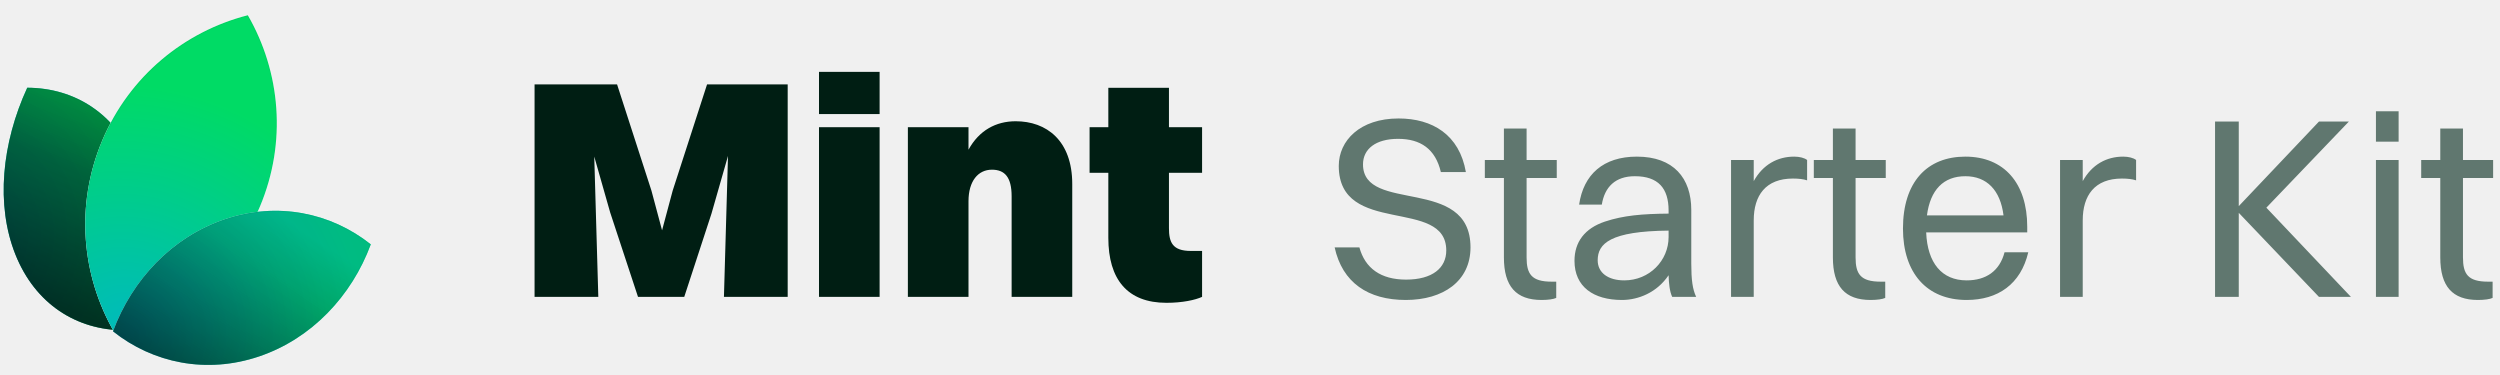
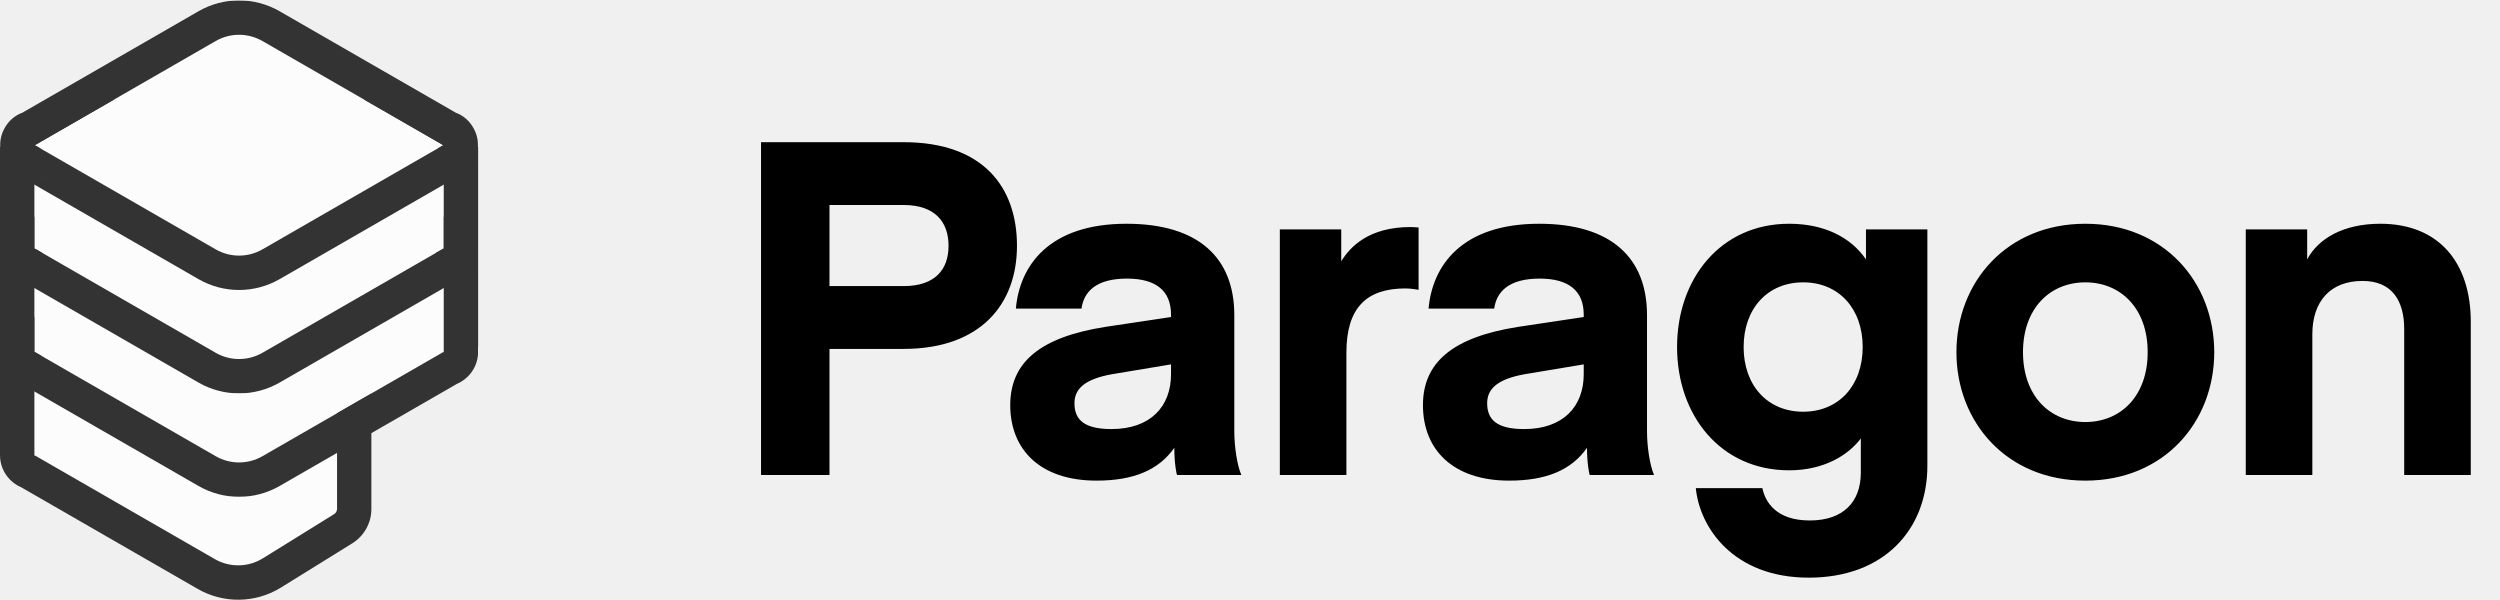
- <svg xmlns="http://www.w3.org/2000/svg" width="160" height="24" viewBox="0 0 160 24" fill="none">
-   <path d="M7.953 21.139C4.896 21.13 2.255 19.458 0.987 16.29C-0.28 13.121 0.109 9.163 1.744 5.615C4.801 5.624 7.442 7.296 8.71 10.465C9.977 13.633 9.588 17.591 7.953 21.139Z" fill="white" />
-   <path d="M7.953 21.139C4.896 21.13 2.255 19.458 0.987 16.29C-0.28 13.121 0.109 9.163 1.744 5.615C4.801 5.624 7.442 7.296 8.71 10.465C9.977 13.633 9.588 17.591 7.953 21.139Z" fill="url(#paint0_radial_115_86)" />
-   <path d="M7.953 21.139C4.896 21.13 2.255 19.458 0.987 16.29C-0.28 13.121 0.109 9.163 1.744 5.615C4.801 5.624 7.442 7.296 8.71 10.465C9.977 13.633 9.588 17.591 7.953 21.139Z" fill="black" fill-opacity="0.5" style="mix-blend-mode:hard-light" />
-   <path d="M7.953 21.139C4.896 21.13 2.255 19.458 0.987 16.29C-0.28 13.121 0.109 9.163 1.744 5.615C4.801 5.624 7.442 7.296 8.71 10.465C9.977 13.633 9.588 17.591 7.953 21.139Z" fill="url(#paint1_linear_115_86)" fill-opacity="0.5" style="mix-blend-mode:hard-light" />
-   <path d="M7.935 21.111C4.897 21.096 2.274 19.431 1.013 16.279C-0.248 13.124 0.136 9.182 1.762 5.643C4.8 5.659 7.423 7.324 8.684 10.476C9.945 13.63 9.561 17.572 7.935 21.111Z" stroke="url(#paint2_linear_115_86)" stroke-opacity="0.05" stroke-width="0.056" />
-   <path d="M7.31 21.257C11.354 20.221 14.884 17.375 16.628 13.236C18.373 9.097 17.945 4.587 15.86 0.976C11.816 2.012 8.287 4.858 6.542 8.998C4.797 13.137 5.225 17.646 7.31 21.257Z" fill="white" />
-   <path d="M7.31 21.257C11.354 20.221 14.884 17.375 16.628 13.236C18.373 9.097 17.945 4.587 15.86 0.976C11.816 2.012 8.287 4.858 6.542 8.998C4.797 13.137 5.225 17.646 7.31 21.257Z" fill="url(#paint3_radial_115_86)" />
-   <path d="M16.602 13.225C14.864 17.349 11.351 20.187 7.324 21.225C5.253 17.624 4.829 13.132 6.568 9.009C8.306 4.885 11.819 2.047 15.846 1.009C17.918 4.61 18.341 9.101 16.602 13.225Z" stroke="url(#paint4_linear_115_86)" stroke-opacity="0.05" stroke-width="0.056" />
-   <path d="M7.234 21.207C9.789 23.237 13.21 23.951 16.577 22.814C19.944 21.677 22.506 18.945 23.73 15.638C21.175 13.608 17.754 12.894 14.387 14.031C11.02 15.168 8.458 17.901 7.234 21.207Z" fill="white" />
-   <path d="M7.234 21.207C9.789 23.237 13.21 23.951 16.577 22.814C19.944 21.677 22.506 18.945 23.73 15.638C21.175 13.608 17.754 12.894 14.387 14.031C11.02 15.168 8.458 17.901 7.234 21.207Z" fill="url(#paint5_radial_115_86)" />
-   <path d="M7.234 21.207C9.789 23.237 13.21 23.951 16.577 22.814C19.944 21.677 22.506 18.945 23.73 15.638C21.175 13.608 17.754 12.894 14.387 14.031C11.02 15.168 8.458 17.901 7.234 21.207Z" fill="black" fill-opacity="0.2" style="mix-blend-mode:hard-light" />
-   <path d="M7.234 21.207C9.789 23.237 13.21 23.951 16.577 22.814C19.944 21.677 22.506 18.945 23.73 15.638C21.175 13.608 17.754 12.894 14.387 14.031C11.02 15.168 8.458 17.901 7.234 21.207Z" fill="url(#paint6_linear_115_86)" fill-opacity="0.5" style="mix-blend-mode:hard-light" />
-   <path d="M16.568 22.787C13.218 23.918 9.814 23.212 7.267 21.198C8.492 17.907 11.044 15.189 14.396 14.058C17.747 12.927 21.15 13.633 23.697 15.648C22.472 18.938 19.92 21.656 16.568 22.787Z" stroke="url(#paint7_linear_115_86)" stroke-opacity="0.05" stroke-width="0.056" />
-   <path d="M34.212 19V5.4H39.492L41.692 12.2L42.372 14.74L43.052 12.2L45.252 5.4H50.412V19H46.332L46.592 9.98L45.532 13.68L43.792 19H40.832L39.052 13.6L38.032 10.02L38.292 19H34.212ZM52.416 7.3V4.6H56.295V7.3H52.416ZM52.416 19V8.14H56.295V19H52.416ZM58.104 19V8.14H61.984V9.58C62.664 8.34 63.744 7.76 65.004 7.76C66.964 7.76 68.624 8.98 68.624 11.78V19H64.744V12.56C64.744 11.34 64.304 10.86 63.484 10.86C62.604 10.86 61.984 11.58 61.984 12.88V19H58.104ZM70.933 15.22V11.06H69.733V8.14H70.933V5.62H74.813V8.14H76.933V11.06H74.813V14.6C74.813 15.5 75.033 16.06 76.213 16.06H76.933V19C76.493 19.2 75.673 19.38 74.653 19.38C72.153 19.38 70.933 17.88 70.933 15.22Z" fill="#001E13" />
-   <path d="M87.232 10.519C87.232 13.687 94.112 11.229 94.112 15.832C94.112 17.994 92.364 19.198 89.971 19.198C87.562 19.198 85.912 18.093 85.417 15.832H87.001C87.364 17.169 88.371 17.895 89.987 17.895C91.671 17.895 92.561 17.152 92.561 16.03C92.561 12.598 85.681 15.155 85.681 10.618C85.681 9.001 87.034 7.582 89.509 7.582C91.671 7.582 93.403 8.621 93.816 11.014H92.215C91.868 9.529 90.912 8.886 89.476 8.886C88.057 8.886 87.232 9.529 87.232 10.519ZM96.25 16.476V11.393H95.029V10.239H96.25V8.226H97.702V10.239H99.632V11.393H97.702V16.476C97.702 17.532 98.015 18.026 99.302 18.026H99.599V19.066C99.434 19.148 99.071 19.198 98.659 19.198C97.025 19.198 96.25 18.323 96.25 16.476ZM102.516 13.093H101.064C101.345 11.162 102.615 10.024 104.76 10.024C107.103 10.024 108.242 11.393 108.242 13.44V16.888C108.242 17.895 108.324 18.521 108.555 19H107.021C106.856 18.654 106.806 18.142 106.79 17.614C106.047 18.72 104.859 19.198 103.803 19.198C101.988 19.198 100.767 18.357 100.767 16.69C100.767 15.486 101.427 14.611 102.714 14.182C103.902 13.786 105.107 13.687 106.79 13.671V13.473C106.79 12.053 106.13 11.278 104.628 11.278C103.374 11.278 102.698 11.971 102.516 13.093ZM102.252 16.657C102.252 17.465 102.929 17.944 103.952 17.944C105.569 17.944 106.79 16.674 106.79 15.172V14.759C103.061 14.793 102.252 15.585 102.252 16.657ZM110.787 19V10.239H112.239V11.591C112.833 10.519 113.774 10.024 114.83 10.024C115.176 10.024 115.49 10.107 115.655 10.239V11.542C115.407 11.46 115.094 11.427 114.747 11.427C112.998 11.427 112.239 12.515 112.239 14.1V19H110.787ZM117.305 16.476V11.393H116.084V10.239H117.305V8.226H118.757V10.239H120.688V11.393H118.757V16.476C118.757 17.532 119.071 18.026 120.358 18.026H120.655V19.066C120.49 19.148 120.127 19.198 119.714 19.198C118.081 19.198 117.305 18.323 117.305 16.476ZM129.809 16.145C129.33 18.192 127.862 19.198 125.865 19.198C123.324 19.198 121.79 17.482 121.79 14.627C121.79 11.658 123.324 10.024 125.783 10.024C128.258 10.024 129.743 11.723 129.743 14.512V14.875H123.275C123.357 16.838 124.281 17.944 125.865 17.944C127.103 17.944 127.977 17.35 128.291 16.145H129.809ZM125.783 11.278C124.38 11.278 123.539 12.152 123.324 13.786H128.225C128.027 12.169 127.152 11.278 125.783 11.278ZM131.843 19V10.239H133.295V11.591C133.889 10.519 134.829 10.024 135.885 10.024C136.232 10.024 136.545 10.107 136.71 10.239V11.542C136.463 11.46 136.149 11.427 135.803 11.427C134.054 11.427 133.295 12.515 133.295 14.1V19H131.843ZM141.763 19V7.78H143.281V13.192L148.413 7.78H150.327L145.047 13.291L150.459 19H148.413L143.281 13.621V19H141.763ZM152.06 9.067V7.12H153.512V9.067H152.06ZM152.06 19V10.239H153.512V19H152.06ZM156.178 16.476V11.393H154.957V10.239H156.178V8.226H157.63V10.239H159.56V11.393H157.63V16.476C157.63 17.532 157.943 18.026 159.23 18.026H159.527V19.066C159.362 19.148 158.999 19.198 158.587 19.198C156.953 19.198 156.178 18.323 156.178 16.476Z" fill="#002719" fill-opacity="0.6" />
-   <defs>
-     <radialGradient id="paint0_radial_115_86" cx="0" cy="0" r="1" gradientUnits="userSpaceOnUse" gradientTransform="translate(-3.00503 15.023) rotate(-10.029) scale(17.9572 17.784)">
-       <stop stop-color="#00B0BB" />
-       <stop offset="1" stop-color="#00DB65" />
-     </radialGradient>
-     <linearGradient id="paint1_linear_115_86" x1="7.39" y1="4.813" x2="1.63" y2="18.689" gradientUnits="userSpaceOnUse">
-       <stop stop-color="#18E299" />
-       <stop offset="1" />
-     </linearGradient>
-     <linearGradient id="paint2_linear_115_86" x1="7.948" y1="8.016" x2="1.761" y2="18.746" gradientUnits="userSpaceOnUse">
-       <stop />
-       <stop offset="1" stop-opacity="0" />
-     </linearGradient>
-     <radialGradient id="paint3_radial_115_86" cx="0" cy="0" r="1" gradientUnits="userSpaceOnUse" gradientTransform="translate(8.11404 20.8822) rotate(-75.7542) scale(21.6246 23.7772)">
-       <stop stop-color="#00BBBB" />
-       <stop offset="0.713" stop-color="#00DB65" />
-     </radialGradient>
-     <linearGradient id="paint4_linear_115_86" x1="7.602" y1="5.871" x2="15.556" y2="16.372" gradientUnits="userSpaceOnUse">
-       <stop />
-       <stop offset="1" stop-opacity="0" />
-     </linearGradient>
-     <radialGradient id="paint5_radial_115_86" cx="0" cy="0" r="1" gradientUnits="userSpaceOnUse" gradientTransform="translate(7.84537 21.5181) rotate(-20.3525) scale(18.5603 17.32)">
-       <stop stop-color="#00B0BB" />
-       <stop offset="1" stop-color="#00DB65" />
-     </radialGradient>
-     <linearGradient id="paint6_linear_115_86" x1="16.808" y1="13.007" x2="10.041" y2="22.994" gradientUnits="userSpaceOnUse">
-       <stop stop-color="#00B1BC" />
-       <stop offset="1" />
-     </linearGradient>
-     <linearGradient id="paint7_linear_115_86" x1="16.808" y1="13.007" x2="14.169" y2="23.841" gradientUnits="userSpaceOnUse">
-       <stop />
-       <stop offset="1" stop-opacity="0" />
-     </linearGradient>
-   </defs>
+ <svg xmlns="http://www.w3.org/2000/svg" width="800" height="192" viewBox="0 0 800 192" fill="none">
+   <mask id="path-1-outside-1" maskUnits="userSpaceOnUse" x="3.05176e-05" y="97.422" width="119" height="95" fill="black">
+     <rect fill="white" x="3.05176e-05" y="97.422" width="119" height="95" />
+     <path fill-rule="evenodd" clip-rule="evenodd" d="M20.787 109.957C15.348 110.074 11 114.515 11 119.955L11 145.663C11 145.75 11.07 145.82 11.156 145.82H11.214C11.252 145.82 11.289 145.83 11.321 145.848L68.73 178.91C73.515 181.666 79.427 181.57 84.121 178.66L106.91 164.529C107.499 164.165 107.856 163.522 107.856 162.83L107.857 145.82V123.422C107.857 115.012 100.944 108.246 92.536 108.425L20.787 109.957Z" />
+   </mask>
+   <path fill-rule="evenodd" clip-rule="evenodd" d="M20.787 109.957C15.348 110.074 11 114.515 11 119.955L11 145.663C11 145.75 11.07 145.82 11.156 145.82H11.214C11.252 145.82 11.289 145.83 11.321 145.848L68.73 178.91C73.515 181.666 79.427 181.57 84.121 178.66L106.91 164.529C107.499 164.165 107.856 163.522 107.856 162.83L107.857 145.82V123.422C107.857 115.012 100.944 108.246 92.536 108.425L20.787 109.957Z" fill="#FCFCFC" />
+   <path d="M11 119.955L22 119.955V119.955L11 119.955ZM20.787 109.957L21.021 120.955L20.787 109.957ZM106.91 164.529L112.707 173.878L112.707 173.878L106.91 164.529ZM107.856 162.83L96.856 162.83V162.83H107.856ZM107.857 145.82L118.857 145.82V145.82H107.857ZM68.73 178.91L63.24 188.443L68.73 178.91ZM84.121 178.66L78.324 169.311L84.121 178.66ZM11.321 145.848L16.811 136.316H16.811L11.321 145.848ZM22 119.955C22 120.499 21.565 120.943 21.021 120.955L20.552 98.96C9.131 99.204 1.52588e-05 108.532 3.05176e-05 119.955L22 119.955ZM22 145.663L22 119.955L3.05176e-05 119.955L4.76837e-05 145.663L22 145.663ZM11.214 134.82H11.156V156.82H11.214V134.82ZM74.22 169.378L16.811 136.316L5.831 155.381L63.24 188.443L74.22 169.378ZM101.114 155.181L78.324 169.311L89.917 188.009L112.707 173.878L101.114 155.181ZM96.856 162.83C96.856 159.715 98.467 156.822 101.114 155.181L112.707 173.878C116.531 171.508 118.856 167.328 118.856 162.83H96.856ZM96.856 145.82L96.856 162.83L118.856 162.83L118.857 145.82L96.856 145.82ZM96.856 123.422V145.82H118.857V123.422H96.856ZM21.021 120.955L92.771 119.423L92.301 97.428L20.552 98.96L21.021 120.955ZM63.24 188.443C71.535 193.219 81.783 193.053 89.917 188.009L78.324 169.311C77.072 170.087 75.496 170.113 74.22 169.378L63.24 188.443ZM118.857 123.422C118.857 108.845 106.875 97.116 92.301 97.428L92.771 119.423C95.013 119.375 96.856 121.179 96.856 123.422H118.857ZM11.214 156.82C9.325 156.82 7.469 156.324 5.831 155.381L16.811 136.316C15.108 135.336 13.178 134.82 11.214 134.82V156.82ZM4.76837e-05 145.665C0.001 151.826 4.995 156.82 11.156 156.82V134.82C17.145 134.82 21.999 139.674 22 145.662L4.76837e-05 145.665Z" fill="#333333" mask="url(#path-1-outside-1)" />
+   <mask id="path-3-outside-2" maskUnits="userSpaceOnUse" x="0" y="63.005" width="153" height="96" fill="black">
+     <rect fill="white" y="63.005" width="153" height="96" />
+     <path fill-rule="evenodd" clip-rule="evenodd" d="M132.505 77.834L76.5 75.005L20.495 77.834C15.175 78.103 11 82.495 11 87.822L11 112.571C11 112.657 11.07 112.727 11.156 112.727H11.214C11.251 112.727 11.288 112.736 11.32 112.755L69.014 145.981C73.648 148.65 79.352 148.65 83.986 145.981L141.68 112.755C141.712 112.736 141.749 112.727 141.786 112.727H141.844C141.93 112.727 142 112.657 142 112.571V87.822C142 82.495 137.825 78.103 132.505 77.834Z" />
+   </mask>
+   <path fill-rule="evenodd" clip-rule="evenodd" d="M132.505 77.834L76.5 75.005L20.495 77.834C15.175 78.103 11 82.495 11 87.822L11 112.571C11 112.657 11.07 112.727 11.156 112.727H11.214C11.251 112.727 11.288 112.736 11.32 112.755L69.014 145.981C73.648 148.65 79.352 148.65 83.986 145.981L141.68 112.755C141.712 112.736 141.749 112.727 141.786 112.727H141.844C141.93 112.727 142 112.657 142 112.571V87.822C142 82.495 137.825 78.103 132.505 77.834Z" fill="#FCFCFC" />
+   <path d="M76.5 75.005L77.055 64.019L76.5 63.991L75.945 64.019L76.5 75.005ZM132.505 77.834L133.06 66.848L132.505 77.834ZM20.495 77.834L19.94 66.848L20.495 77.834ZM11 87.822L22 87.822V87.822H11ZM141.68 112.755L136.19 103.223L141.68 112.755ZM69.014 145.981L63.524 155.513L69.014 145.981ZM11.32 112.755L16.81 103.223L11.32 112.755ZM75.945 85.991L131.95 88.82L133.06 66.848L77.055 64.019L75.945 85.991ZM21.05 88.82L77.055 85.991L75.945 64.019L19.94 66.848L21.05 88.82ZM22 87.822C22 88.354 21.582 88.793 21.05 88.82L19.94 66.848C8.768 67.413 3.8147e-06 76.636 3.8147e-06 87.822H22ZM22 112.571L22 87.822L3.8147e-06 87.822L0 112.571H22ZM11.214 101.727H11.156V123.727H11.214V101.727ZM74.504 136.449L16.81 103.223L5.831 122.287L63.524 155.513L74.504 136.449ZM136.19 103.223L78.496 136.449L89.476 155.513L147.169 122.287L136.19 103.223ZM141.844 101.727H141.786V123.727H141.844V101.727ZM131 87.822V112.571H153V87.822H131ZM131.95 88.82C131.418 88.793 131 88.354 131 87.822H153C153 76.636 144.232 67.413 133.06 66.848L131.95 88.82ZM141.844 123.727C148.005 123.727 153 118.732 153 112.571H131C131 106.582 135.855 101.727 141.844 101.727V123.727ZM147.169 122.287C145.532 123.23 143.676 123.727 141.786 123.727V101.727C139.822 101.727 137.892 102.242 136.19 103.223L147.169 122.287ZM63.524 155.513C71.556 160.139 81.444 160.139 89.476 155.513L78.496 136.449C77.261 137.16 75.739 137.16 74.504 136.449L63.524 155.513ZM11.214 123.727C9.324 123.727 7.468 123.23 5.831 122.287L16.81 103.223C15.108 102.242 13.178 101.727 11.214 101.727V123.727ZM0 112.571C0 118.732 4.995 123.727 11.156 123.727V101.727C17.145 101.727 22 106.581 22 112.57L0 112.571Z" fill="#333333" mask="url(#path-3-outside-2)" />
+   <mask id="path-5-outside-3" maskUnits="userSpaceOnUse" x="0" y="29.911" width="153" height="96" fill="black">
+     <rect fill="white" y="29.911" width="153" height="96" />
+     <path fill-rule="evenodd" clip-rule="evenodd" d="M132.253 43.32L76.5 41.911L20.747 43.32C15.325 43.457 11 47.892 11 53.317L11 79.477C11 79.563 11.07 79.633 11.156 79.633H11.214C11.252 79.633 11.289 79.643 11.321 79.662L69.014 112.887C73.648 115.556 79.352 115.556 83.986 112.887L141.679 79.662C141.712 79.643 141.748 79.633 141.786 79.633H141.844C141.93 79.633 142 79.563 142 79.477V53.317C142 47.892 137.675 43.457 132.253 43.32Z" />
+   </mask>
+   <path fill-rule="evenodd" clip-rule="evenodd" d="M132.253 43.32L76.5 41.911L20.747 43.32C15.325 43.457 11 47.892 11 53.317L11 79.477C11 79.563 11.07 79.633 11.156 79.633H11.214C11.252 79.633 11.289 79.643 11.321 79.662L69.014 112.887C73.648 115.556 79.352 115.556 83.986 112.887L141.679 79.662C141.712 79.643 141.748 79.633 141.786 79.633H141.844C141.93 79.633 142 79.563 142 79.477V53.317C142 47.892 137.675 43.457 132.253 43.32Z" fill="#FCFCFC" />
+   <path d="M76.5 41.911L76.778 30.915L76.5 30.908L76.222 30.915L76.5 41.911ZM132.253 43.32L132.53 32.323L132.253 43.32ZM20.747 43.32L21.025 54.316L20.747 43.32ZM11 53.317L22 53.317V53.317H11ZM141.679 79.662L147.169 89.194L141.679 79.662ZM11.321 79.662L16.811 70.129L11.321 79.662ZM76.222 52.908L131.975 54.316L132.53 32.323L76.778 30.915L76.222 52.908ZM21.025 54.316L76.778 52.908L76.222 30.915L20.47 32.323L21.025 54.316ZM22 53.317C22 53.859 21.567 54.303 21.025 54.316L20.47 32.323C9.082 32.611 1.04904e-05 41.925 1.04904e-05 53.317H22ZM22 79.477L22 53.317L1.04904e-05 53.317L0 79.477L22 79.477ZM11.214 68.633H11.156V90.633H11.214V68.633ZM74.504 103.355L16.811 70.129L5.831 89.194L63.524 122.42L74.504 103.355ZM136.189 70.129L78.496 103.355L89.476 122.42L147.169 89.194L136.189 70.129ZM141.844 68.633H141.786V90.633H141.844V68.633ZM131 53.317V79.477H153V53.317H131ZM131.975 54.316C131.432 54.303 131 53.859 131 53.317H153C153 41.925 143.918 32.611 132.53 32.323L131.975 54.316ZM141.844 90.633C148.005 90.633 153 85.638 153 79.477H131C131 73.488 135.855 68.633 141.844 68.633V90.633ZM147.169 89.194C145.531 90.137 143.675 90.633 141.786 90.633V68.633C139.822 68.633 137.892 69.149 136.189 70.129L147.169 89.194ZM63.524 122.42C71.556 127.045 81.444 127.045 89.476 122.42L78.496 103.355C77.261 104.067 75.739 104.067 74.504 103.355L63.524 122.42ZM11.214 90.633C9.325 90.633 7.468 90.137 5.831 89.194L16.811 70.129C15.108 69.149 13.178 68.633 11.214 68.633V90.633ZM0 79.478C0 85.639 4.995 90.633 11.156 90.633V68.633C17.145 68.633 22 73.488 22 79.476L0 79.478Z" fill="#333333" mask="url(#path-5-outside-3)" />
+   <mask id="path-7-outside-4" maskUnits="userSpaceOnUse" x="-0.922" y="0.128" width="154" height="93" fill="black">
+     <rect fill="white" x="-0.922" y="0.128" width="154" height="93" />
+     <path fill-rule="evenodd" clip-rule="evenodd" d="M141.746 46.383C141.735 46.383 141.723 46.38 141.713 46.374L83.986 13.129C79.352 10.461 73.648 10.461 69.014 13.129L11.287 46.374C11.277 46.38 11.265 46.383 11.254 46.383H11.107C11.078 46.383 11.067 46.422 11.093 46.437C11.112 46.448 11.112 46.475 11.093 46.486C11.067 46.501 11.078 46.54 11.107 46.54H11.254C11.265 46.54 11.277 46.543 11.287 46.549L69.014 79.794C73.648 82.463 79.352 82.463 83.986 79.794L141.713 46.549C141.723 46.543 141.735 46.54 141.746 46.54H141.893C141.922 46.54 141.933 46.501 141.907 46.486C141.888 46.475 141.888 46.448 141.907 46.437C141.933 46.422 141.922 46.383 141.893 46.383H141.746Z" />
+   </mask>
+   <path fill-rule="evenodd" clip-rule="evenodd" d="M141.746 46.383C141.735 46.383 141.723 46.38 141.713 46.374L83.986 13.129C79.352 10.461 73.648 10.461 69.014 13.129L11.287 46.374C11.277 46.38 11.265 46.383 11.254 46.383H11.107C11.078 46.383 11.067 46.422 11.093 46.437C11.112 46.448 11.112 46.475 11.093 46.486C11.067 46.501 11.078 46.54 11.107 46.54H11.254C11.265 46.54 11.277 46.543 11.287 46.549L69.014 79.794C73.648 82.463 79.352 82.463 83.986 79.794L141.713 46.549C141.723 46.543 141.735 46.54 141.746 46.54H141.893C141.922 46.54 141.933 46.501 141.907 46.486C141.888 46.475 141.888 46.448 141.907 46.437C141.933 46.422 141.922 46.383 141.893 46.383H141.746Z" fill="#FCFCFC" />
+   <path d="M141.713 46.549L147.202 56.081L141.713 46.549ZM69.014 79.794L63.525 89.326L69.014 79.794ZM83.986 79.794L89.476 89.326L83.986 79.794ZM11.287 46.549L5.798 56.081L11.287 46.549ZM11.287 46.374L16.777 55.907L11.287 46.374ZM141.713 46.374L136.223 55.907L141.713 46.374ZM78.496 22.662L136.223 55.907L147.202 36.842L89.476 3.597L78.496 22.662ZM16.777 55.907L74.504 22.662L63.525 3.597L5.798 36.842L16.777 55.907ZM11.107 57.383H11.254V35.383H11.107V57.383ZM11.254 35.54H11.107V57.54H11.254V35.54ZM74.504 70.262L16.777 37.017L5.798 56.081L63.525 89.326L74.504 70.262ZM136.223 37.017L78.496 70.262L89.476 89.326L147.202 56.081L136.223 37.017ZM141.893 35.54H141.746V57.54H141.893V35.54ZM141.746 57.383H141.893V35.383H141.746V57.383ZM147.397 55.969C157.18 50.335 153.183 35.383 141.893 35.383V57.383C130.662 57.383 126.685 42.509 136.418 36.904L147.397 55.969ZM147.397 36.954C154.725 41.174 154.725 51.749 147.397 55.969L136.418 36.904C129.051 41.147 129.052 51.777 136.418 56.019L147.397 36.954ZM141.893 57.54C153.184 57.54 157.179 42.588 147.397 36.954L136.418 56.019C126.686 50.414 130.66 35.54 141.893 35.54V57.54ZM147.202 56.081C145.543 57.037 143.661 57.54 141.746 57.54V35.54C139.808 35.54 137.903 36.049 136.223 37.017L147.202 56.081ZM63.525 89.326C71.556 93.952 81.444 93.952 89.476 89.326L78.496 70.262C77.261 70.973 75.74 70.973 74.504 70.262L63.525 89.326ZM11.254 57.54C9.338 57.54 7.457 57.037 5.798 56.081L16.777 37.017C15.097 36.049 13.193 35.54 11.254 35.54V57.54ZM5.603 36.954C-4.18 42.588 -0.183 57.54 11.107 57.54V35.54C22.338 35.54 26.315 50.414 16.582 56.019L5.603 36.954ZM5.603 55.969C-1.724 51.749 -1.726 41.175 5.603 36.954L16.582 56.019C23.95 51.776 23.948 41.147 16.583 36.905L5.603 55.969ZM11.107 35.383C-0.186 35.383 -4.177 50.337 5.603 55.969L16.583 36.905C26.312 42.508 22.342 57.383 11.107 57.383V35.383ZM5.798 36.842C7.457 35.886 9.339 35.383 11.254 35.383V57.383C13.192 57.383 15.097 56.874 16.777 55.907L5.798 36.842ZM136.223 55.907C137.903 56.874 139.808 57.383 141.746 57.383V35.383C143.662 35.383 145.543 35.886 147.202 36.842L136.223 55.907ZM89.476 3.597C81.444 -1.029 71.556 -1.029 63.525 3.597L74.504 22.662C75.74 21.95 77.261 21.95 78.496 22.662L89.476 3.597Z" fill="#333333" mask="url(#path-7-outside-4)" />
+   <line x1="0.5" y1="47" x2="0.5" y2="145" stroke="#333333" />
+   <line x1="152.5" y1="47" x2="152.5" y2="111" stroke="#333333" />
+   <path d="M265.433 91.55V65.6H289.133C299.183 65.6 303.533 71 303.533 78.65C303.533 86.3 299.183 91.55 289.133 91.55H265.433ZM265.433 111.65H289.133C313.883 111.65 325.433 97.25 325.433 78.65C325.433 60.05 314.783 45.5 289.133 45.5H243.533V152H265.433V111.65ZM374.728 116.6V119.75C374.728 130.1 368.128 137.3 355.678 137.3C347.128 137.3 343.828 134.45 343.828 129.05C343.828 124.7 346.678 121.4 355.828 119.75L374.728 116.6ZM350.878 153.8C362.878 153.8 370.828 150.35 375.778 143.3C375.778 148.4 376.528 152 376.678 152H397.228C395.878 148.85 394.978 143 394.978 137.9V100.85C394.978 82.55 383.578 71.6 360.478 71.6C335.578 71.6 326.278 85.1 325.078 98.75H346.078C346.828 93.35 350.728 89.15 360.628 89.15C369.928 89.15 374.728 93.05 374.728 100.7V101.45L353.728 104.6C332.728 107.9 323.278 116 323.278 129.65C323.278 143.75 332.728 153.8 350.878 153.8ZM453.947 72.8C453.947 72.8 452.147 72.65 451.397 72.65C438.047 72.65 432.047 78.95 429.197 83.6V73.4H409.547V152H430.847V112.85C430.847 98.45 437.297 92.3 449.747 92.3C451.697 92.3 453.947 92.75 453.947 92.75V72.8ZM506.793 116.6V119.75C506.793 130.1 500.193 137.3 487.743 137.3C479.193 137.3 475.893 134.45 475.893 129.05C475.893 124.7 478.743 121.4 487.893 119.75L506.793 116.6ZM482.943 153.8C494.943 153.8 502.893 150.35 507.843 143.3C507.843 148.4 508.593 152 508.743 152H529.293C527.943 148.85 527.043 143 527.043 137.9V100.85C527.043 82.55 515.643 71.6 492.543 71.6C467.643 71.6 458.343 85.1 457.143 98.75H478.143C478.893 93.35 482.793 89.15 492.693 89.15C501.993 89.15 506.793 93.05 506.793 100.7V101.45L485.793 104.6C464.793 107.9 455.343 116 455.343 129.65C455.343 143.75 464.793 153.8 482.943 153.8ZM597.111 83C592.161 75.8 583.611 71.6 572.511 71.6C550.611 71.6 536.661 89.15 536.661 111.05C536.661 132.95 550.611 150.5 572.511 150.5C583.611 150.5 591.411 145.7 595.461 140.3V151.25C595.461 160.55 589.911 166.55 579.111 166.55C568.461 166.55 564.861 160.7 563.961 156.2H542.661C543.861 168.65 554.511 184.85 578.811 184.85C602.811 184.85 616.761 169.55 616.761 149V73.4H597.111V83ZM596.061 111.05C596.061 123.35 588.411 131.75 577.011 131.75C565.611 131.75 557.961 123.35 557.961 111.05C557.961 98.75 565.611 90.35 577.011 90.35C588.411 90.35 596.061 98.75 596.061 111.05ZM667.308 153.8C692.508 153.8 708.558 135.05 708.558 112.7C708.558 90.35 692.508 71.6 667.308 71.6C642.108 71.6 626.058 90.35 626.058 112.7C626.058 135.05 642.108 153.8 667.308 153.8ZM647.358 112.7C647.358 98.6 656.058 90.35 667.308 90.35C678.558 90.35 687.258 98.6 687.258 112.7C687.258 126.8 678.558 135.05 667.308 135.05C656.058 135.05 647.358 126.8 647.358 112.7ZM738.296 73.4H718.646V152H739.946V107C739.946 96.5 745.646 89.9 755.996 89.9C765.446 89.9 769.346 96.2 769.346 105.35V152H790.646V102.95C790.646 84.2 780.596 71.6 761.696 71.6C749.996 71.6 741.896 76.25 738.296 83V73.4Z" fill="black" />
</svg>
